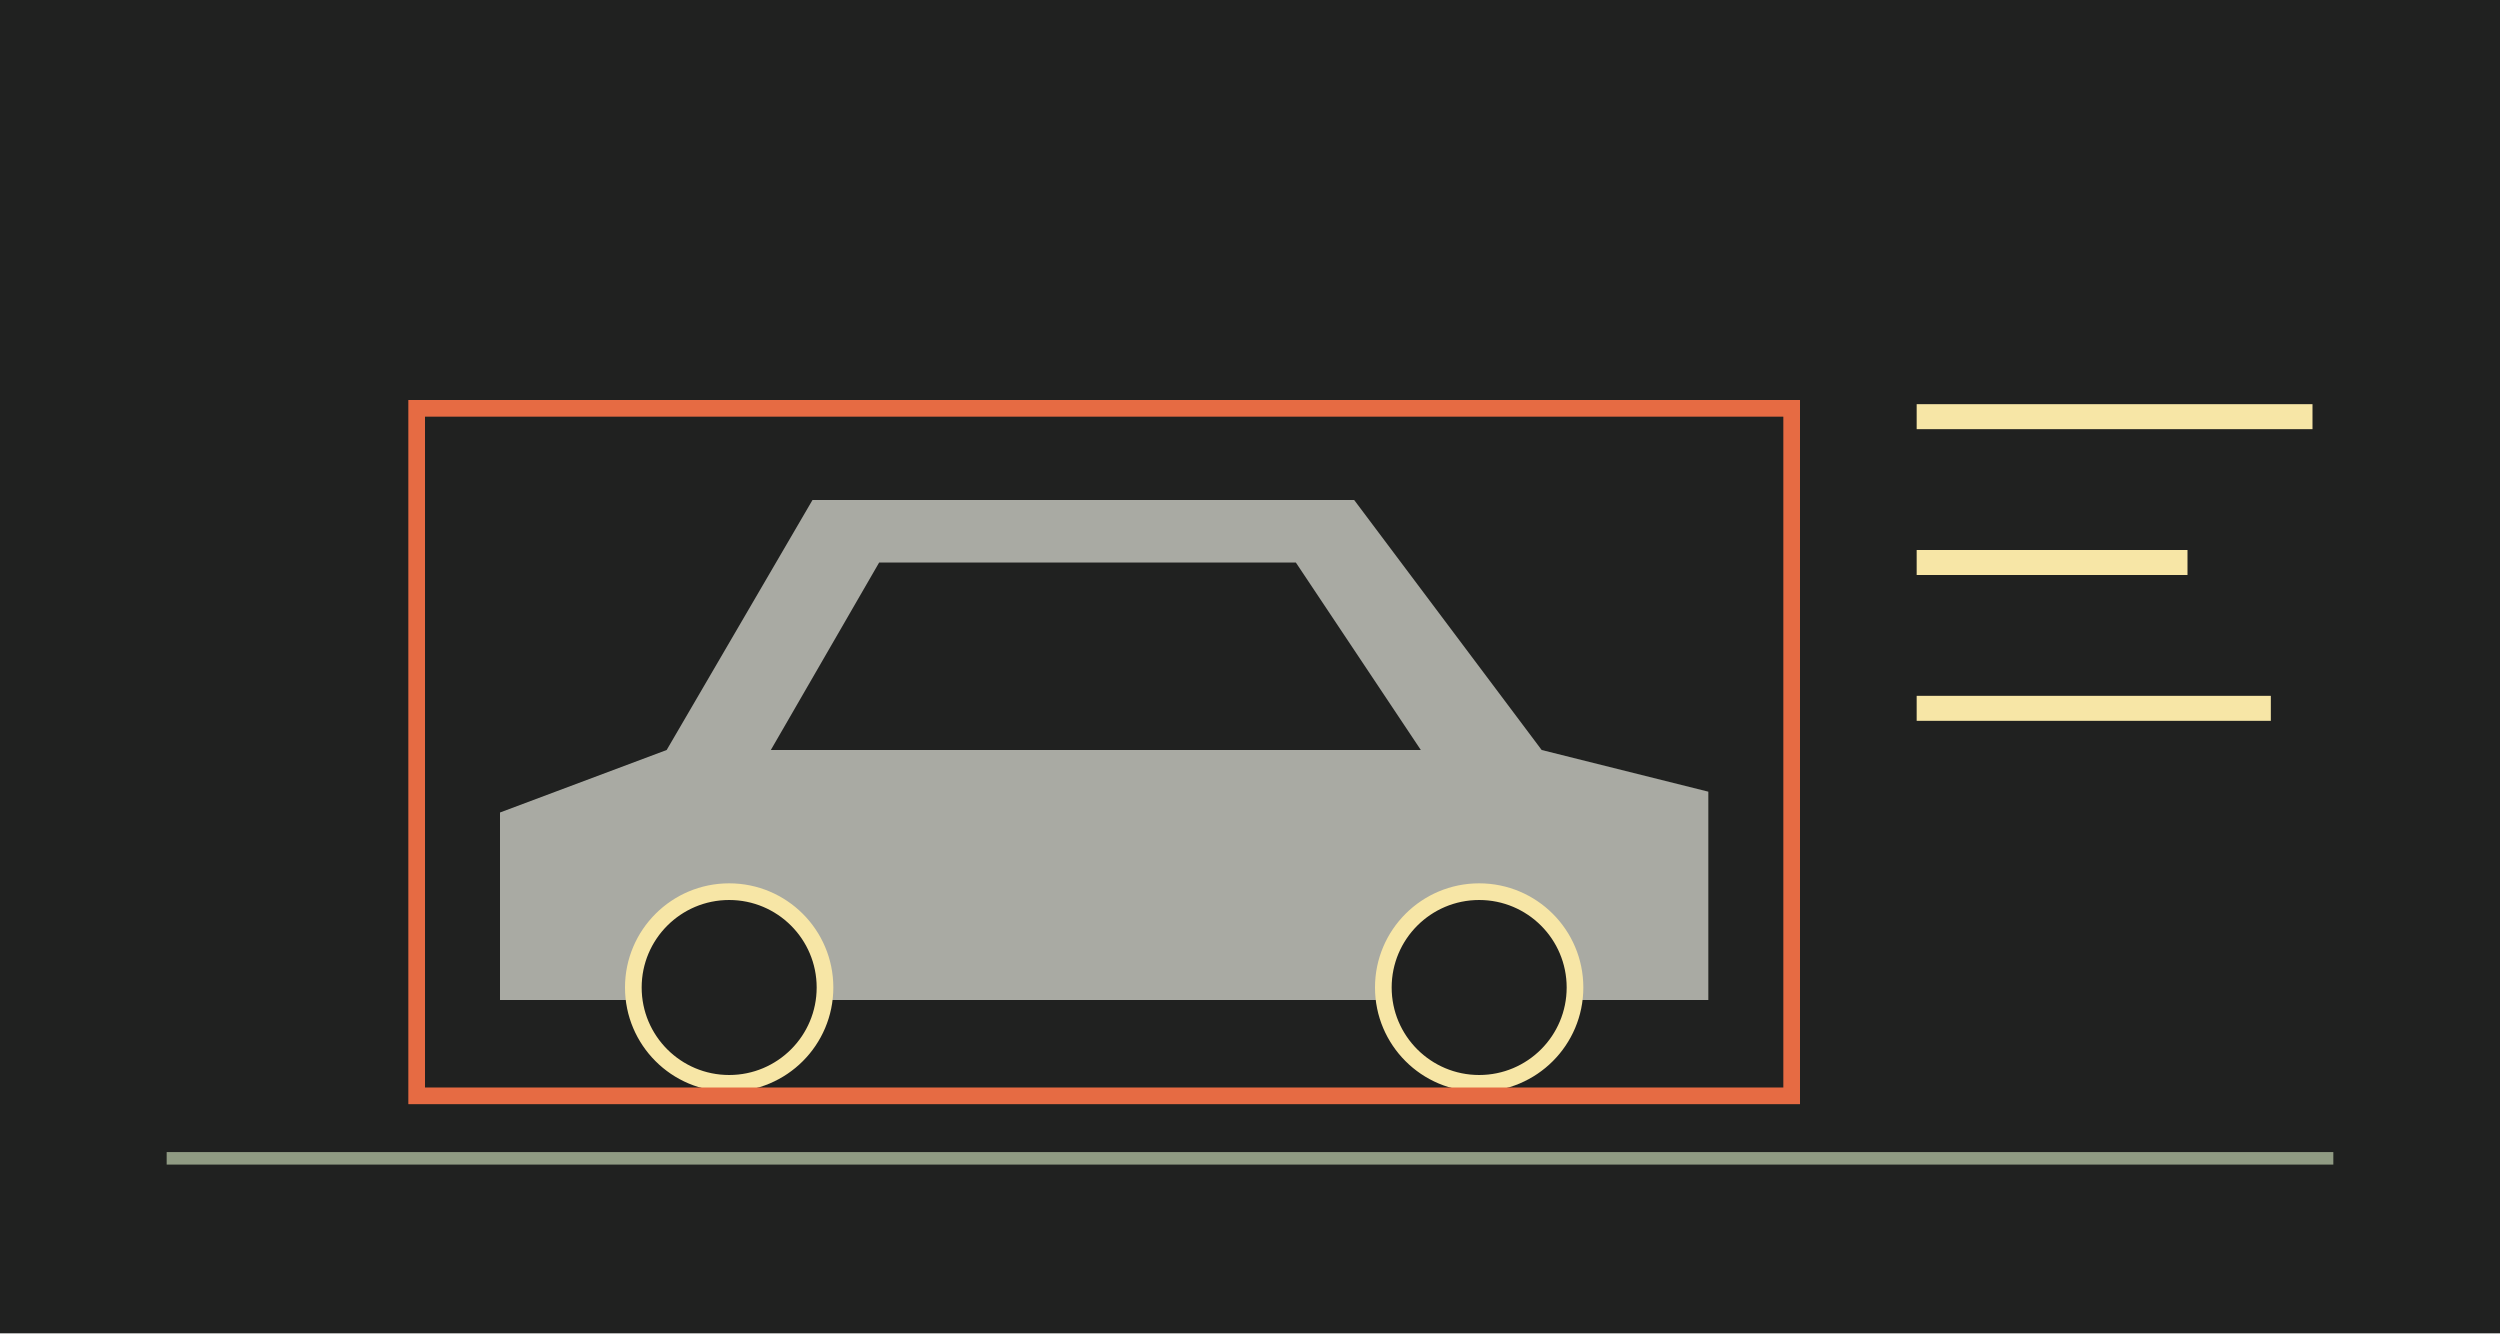
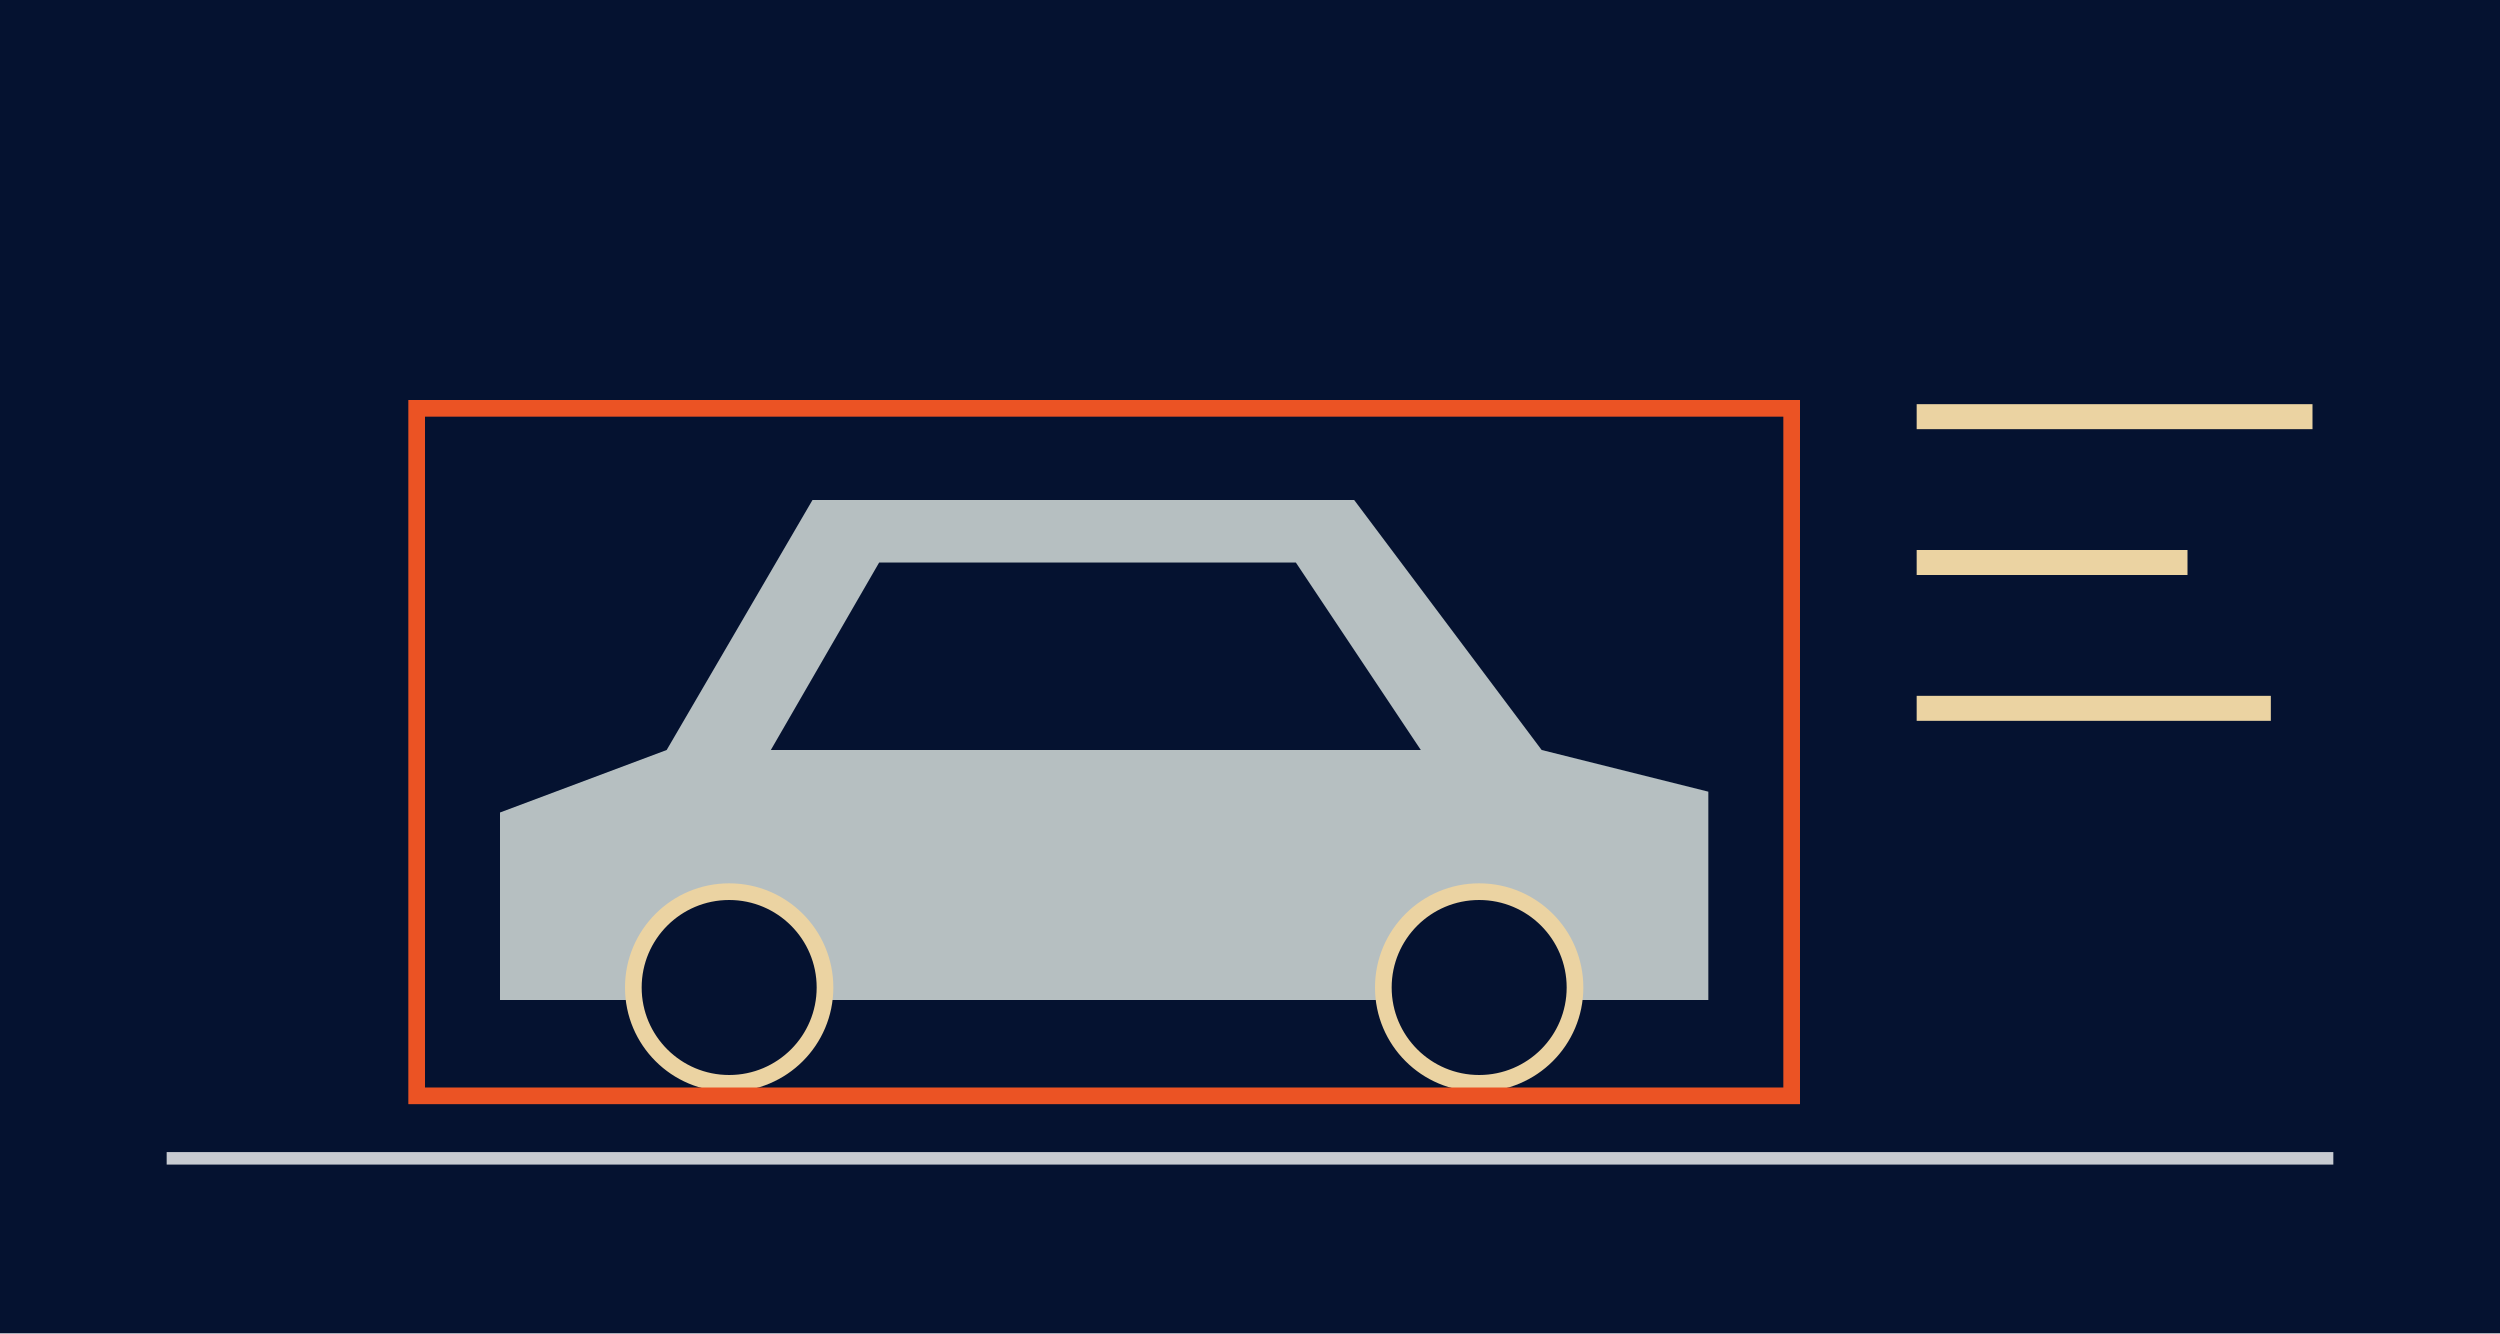
<svg xmlns="http://www.w3.org/2000/svg" viewBox="0 0 600 320">
-   <rect width="600" height="320" fill="#202120" />
-   <path d="M160 180 195 120H325L370 180 410 190V240H120V195Z" fill="#a9aaa3" />
-   <path d="M211 135H311L341 180H185Z" fill="#202120" />
-   <g fill="#202120" stroke="#f7e6a6" stroke-width="4">
+   <rect width="600" height="320" fill="#051230" />
+   <path d="M160 180 195 120H325L370 180 410 190V240H120V195Z" fill="#b6bfc1" />
+   <path d="M211 135H311L341 180H185Z" fill="#051230" />
+   <g fill="#051230" stroke="#ebd3a2" stroke-width="4">
    <circle cx="175" cy="237" r="23" />
    <circle cx="355" cy="237" r="23" />
  </g>
-   <path d="M40 278H560" stroke="#909b83" stroke-width="3" />
-   <rect x="100" y="98" width="330" height="165" fill="none" stroke="#e66b43" stroke-width="4" />
-   <path d="M460 100H555M460 135H525M460 170H545" stroke="#f7e6a6" stroke-width="6" />
+   <path d="M40 278H560" stroke="#c8cbd1" stroke-width="3" />
+   <rect x="100" y="98" width="330" height="165" fill="none" stroke="#eb5324" stroke-width="4" />
+   <path d="M460 100H555M460 135H525M460 170H545" stroke="#ebd3a2" stroke-width="6" />
</svg>
